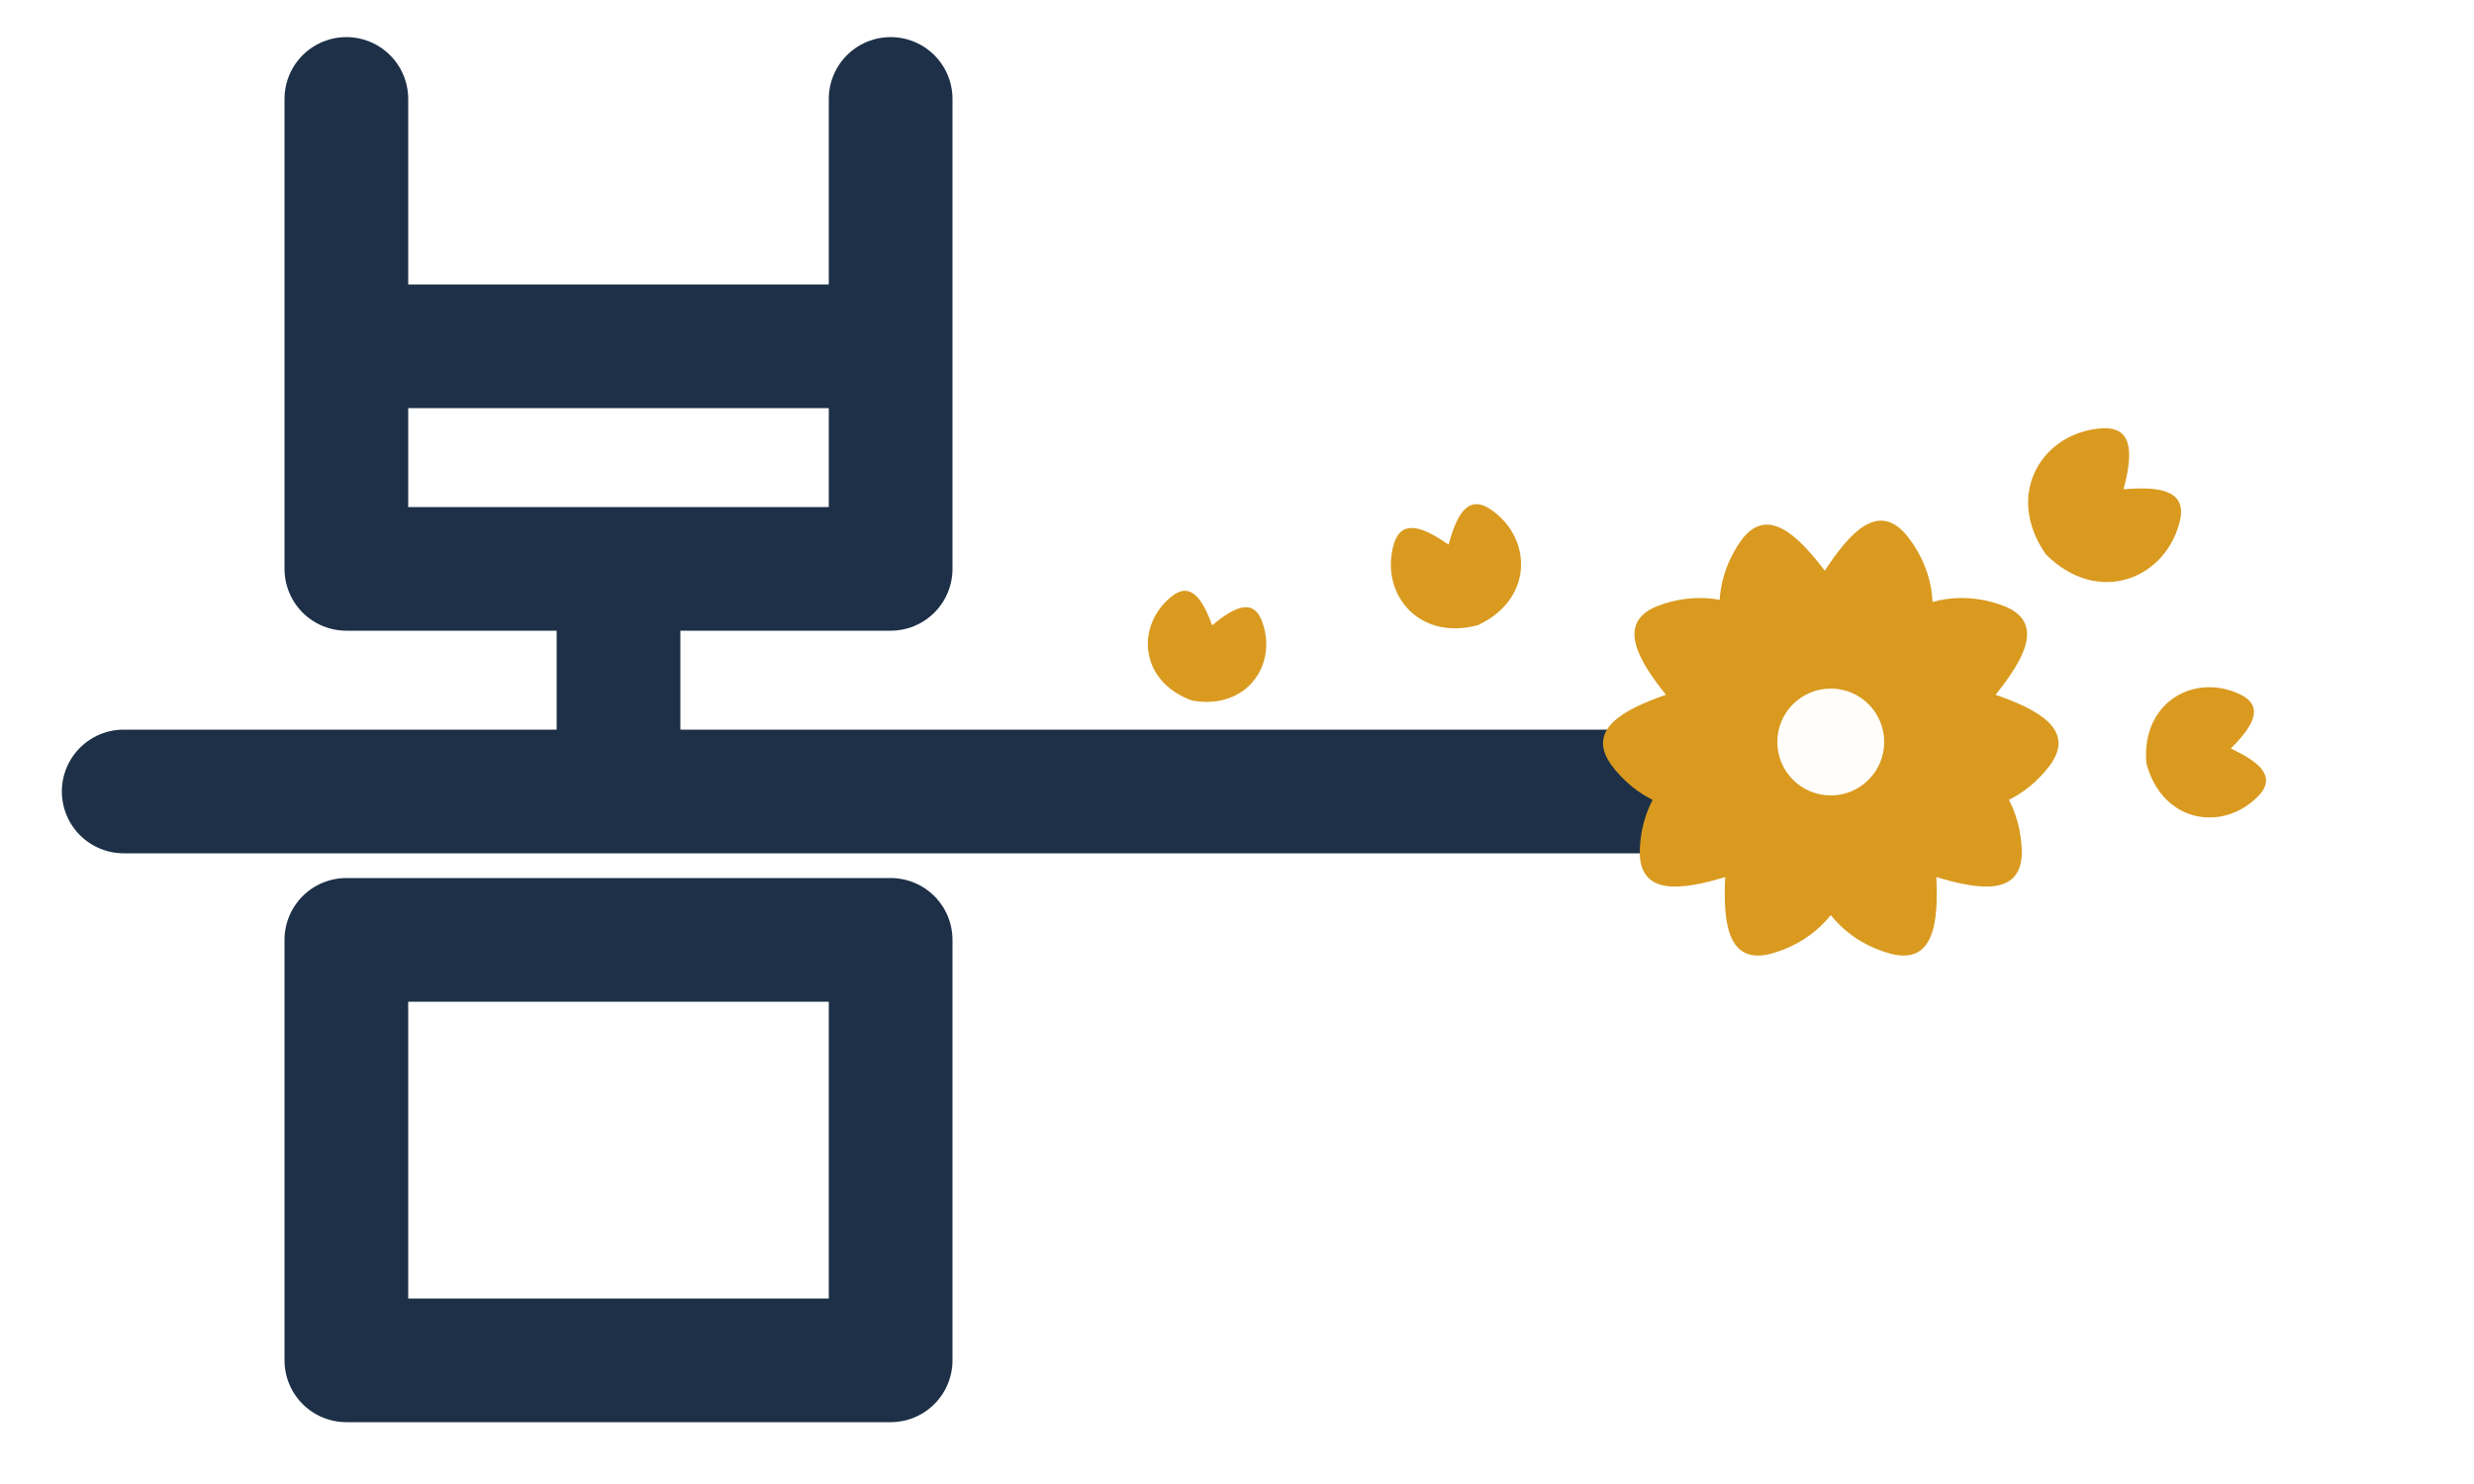
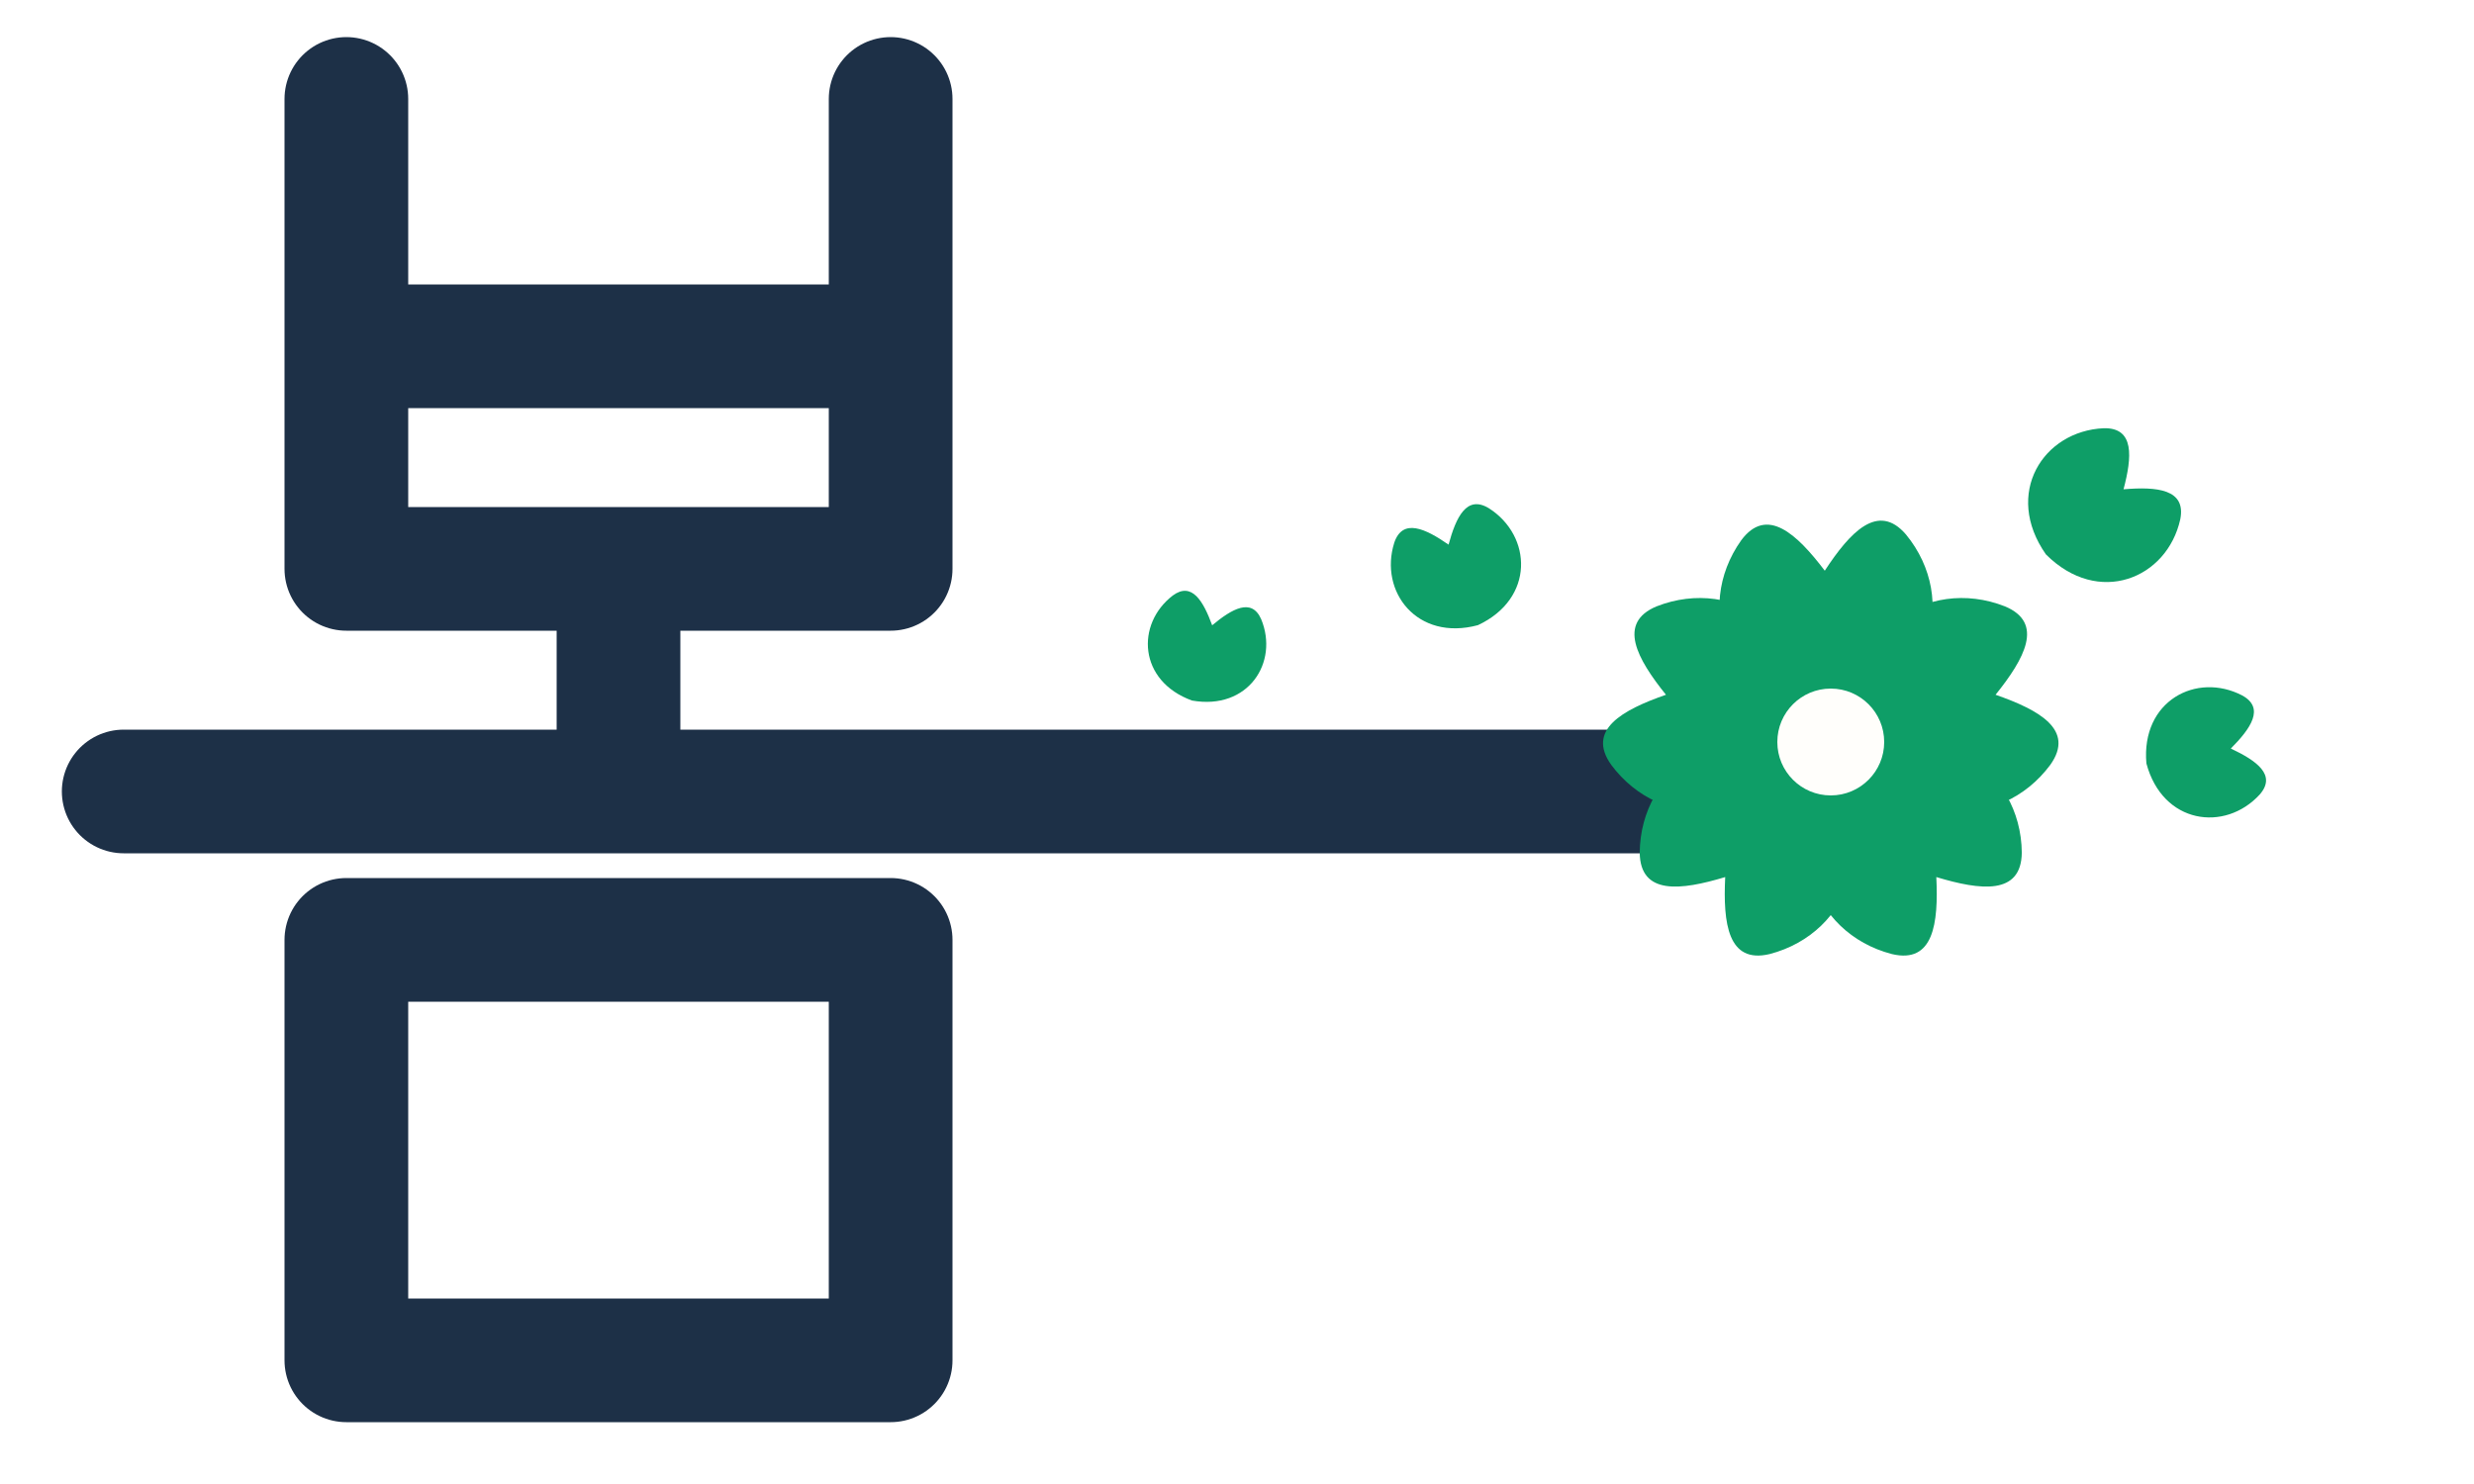
<svg xmlns="http://www.w3.org/2000/svg" viewBox="0 0 200 120">
  <g fill="none" stroke="#1d3047" stroke-width="10" stroke-linecap="round" stroke-linejoin="round">
    <path d="M28 8V46M72 8V46M28 28H72M28 46H72M10 64H142M50 64V47M28 76H72V110H28Z" />
  </g>
-   <g fill="#d99a1f">
+   <g fill="#0e9e67">
    <g transform="translate(148 60) scale(1.8)">
      <path d="M0-1.4C-4.6-1.8-6-6.2-3.7-9.2-2.5-10.7-1.2-9.4 0-7.7 1.2-9.4 2.5-10.7 3.7-9.2 6-6.2 4.6-1.8 0-1.4Z" transform="rotate(-2)" />
      <path d="M0-1.4C-4.6-1.8-6-6.2-3.7-9.2-2.5-10.7-1.2-9.4 0-7.7 1.2-9.4 2.5-10.7 3.7-9.2 6-6.2 4.6-1.8 0-1.4Z" transform="rotate(74)" />
      <path d="M0-1.4C-4.6-1.8-6-6.2-3.7-9.2-2.5-10.7-1.2-9.4 0-7.7 1.2-9.4 2.5-10.7 3.7-9.2 6-6.2 4.6-1.8 0-1.4Z" transform="rotate(142)" />
      <path d="M0-1.4C-4.6-1.8-6-6.2-3.7-9.2-2.5-10.7-1.2-9.4 0-7.7 1.2-9.4 2.5-10.7 3.7-9.2 6-6.2 4.6-1.8 0-1.4Z" transform="rotate(218)" />
      <path d="M0-1.4C-4.6-1.8-6-6.2-3.7-9.2-2.5-10.7-1.2-9.4 0-7.7 1.2-9.4 2.5-10.7 3.7-9.2 6-6.2 4.6-1.8 0-1.4Z" transform="rotate(286)" />
      <circle r="2.4" fill="#fffefb" />
    </g>
    <path d="M0-1.4C-4.6-1.8-6-6.2-3.7-9.2-2.5-10.7-1.2-9.4 0-7.7 1.2-9.4 2.5-10.7 3.7-9.2 6-6.2 4.6-1.8 0-1.4Z" transform="translate(96 58) rotate(15)" />
    <path d="M0-1.4C-4.6-1.8-6-6.2-3.7-9.2-2.5-10.7-1.2-9.4 0-7.7 1.2-9.4 2.5-10.7 3.7-9.2 6-6.2 4.6-1.8 0-1.4Z" transform="translate(120 52) rotate(-20) scale(1.1)" />
    <path d="M0-1.4C-4.6-1.8-6-6.2-3.7-9.2-2.5-10.7-1.2-9.4 0-7.7 1.2-9.4 2.5-10.7 3.7-9.2 6-6.2 4.6-1.8 0-1.4Z" transform="translate(164 46) rotate(50) scale(1.3)" />
    <path d="M0-1.4C-4.6-1.8-6-6.2-3.7-9.2-2.5-10.7-1.2-9.4 0-7.7 1.2-9.4 2.5-10.7 3.7-9.2 6-6.2 4.6-1.8 0-1.4Z" transform="translate(172 62) rotate(80) scale(1.1)" />
  </g>
</svg>
